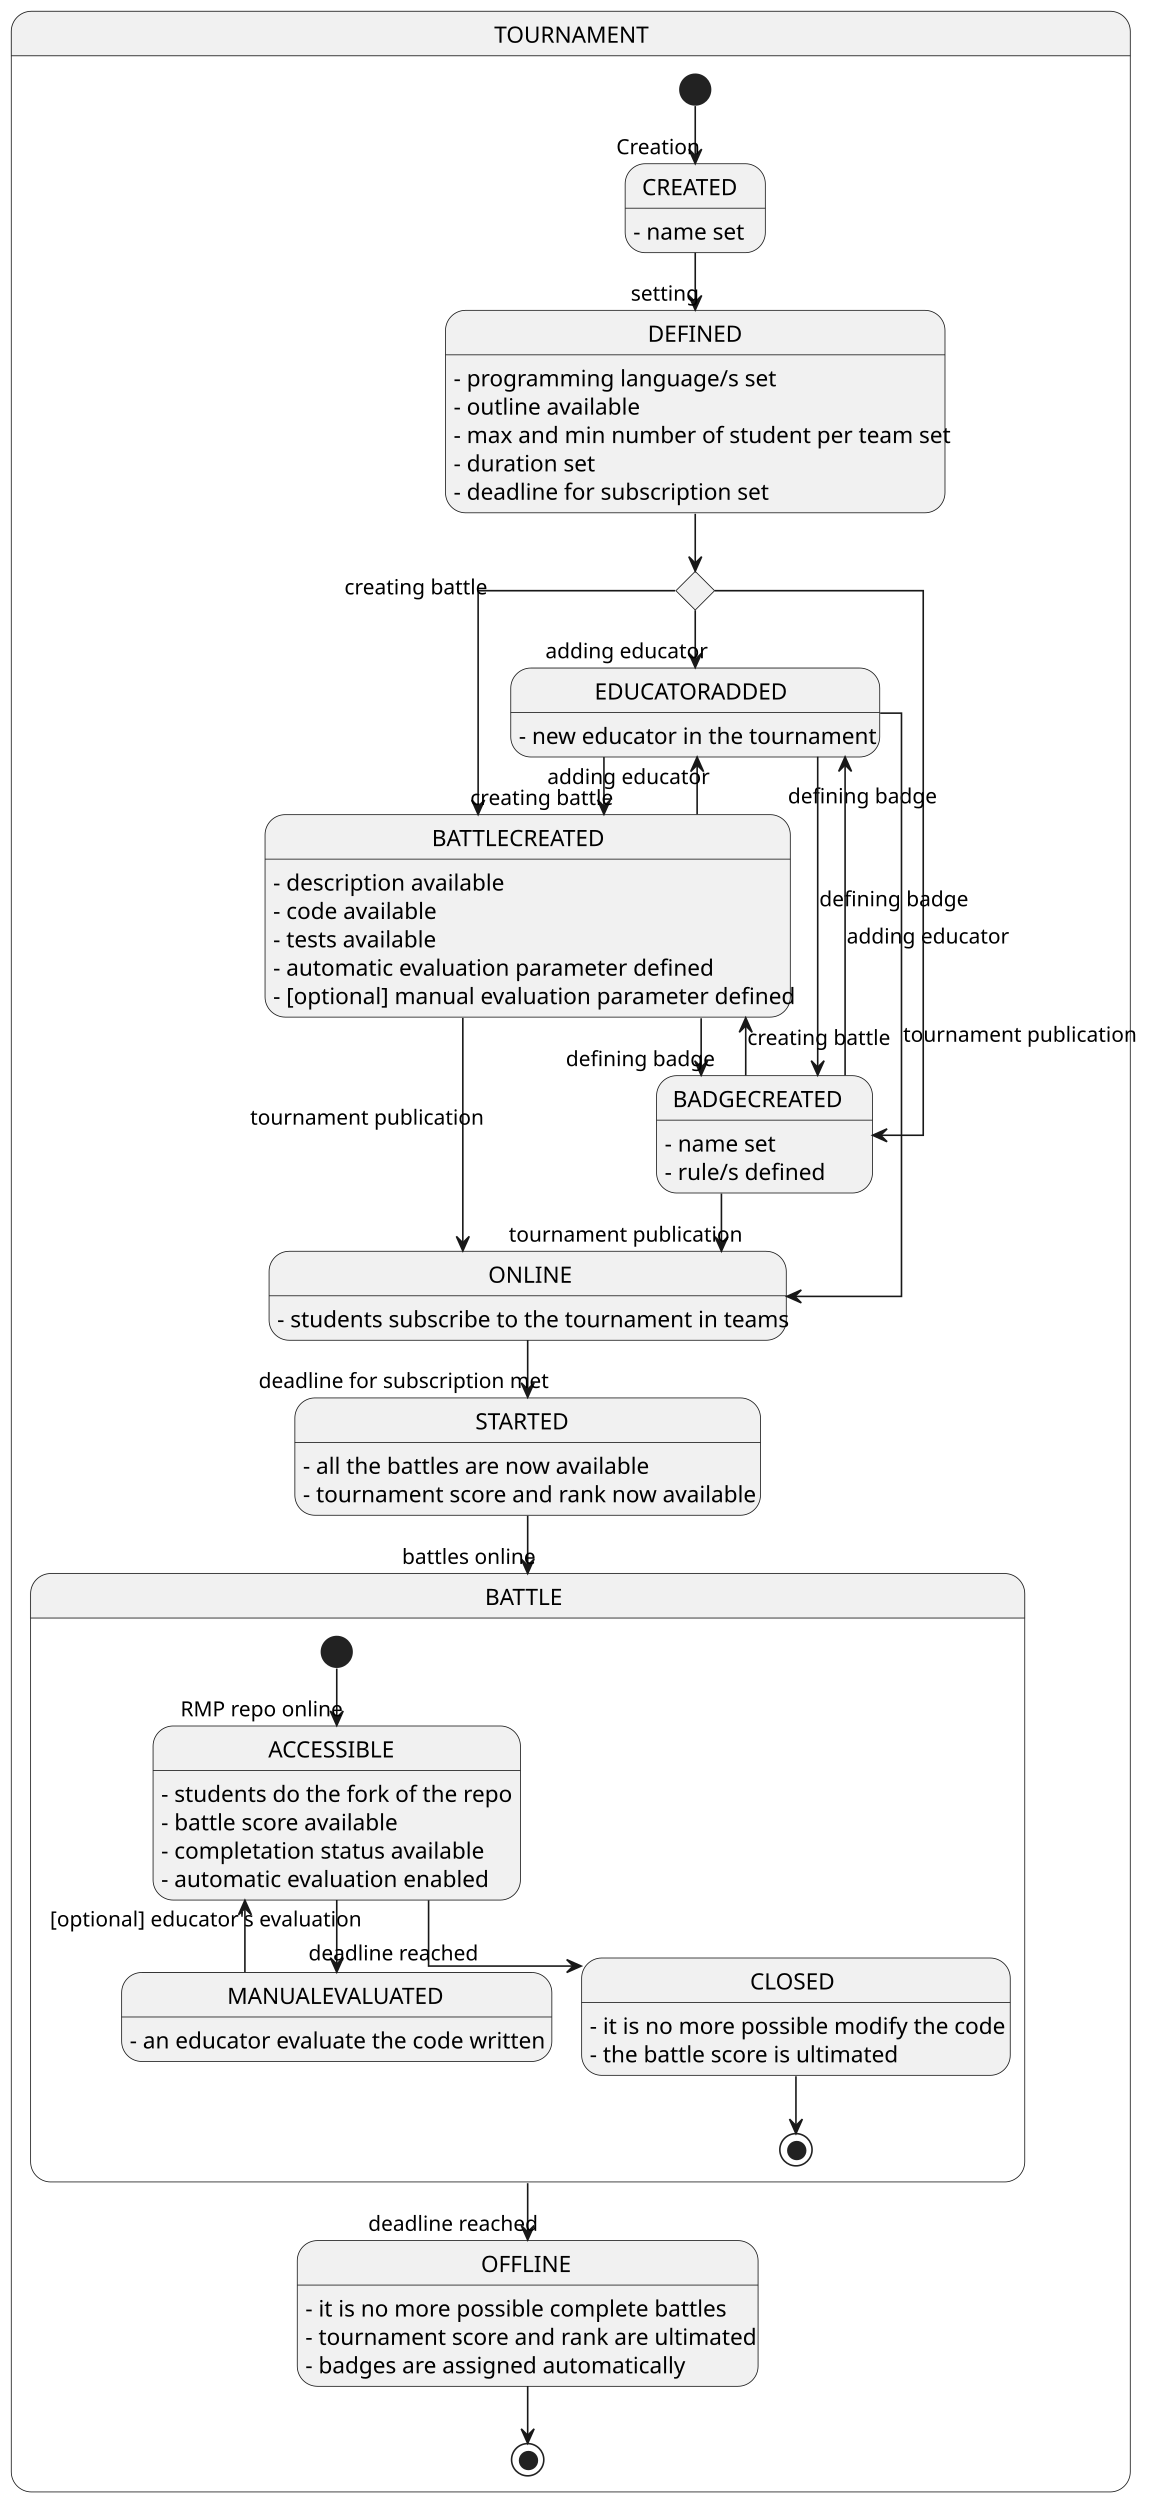
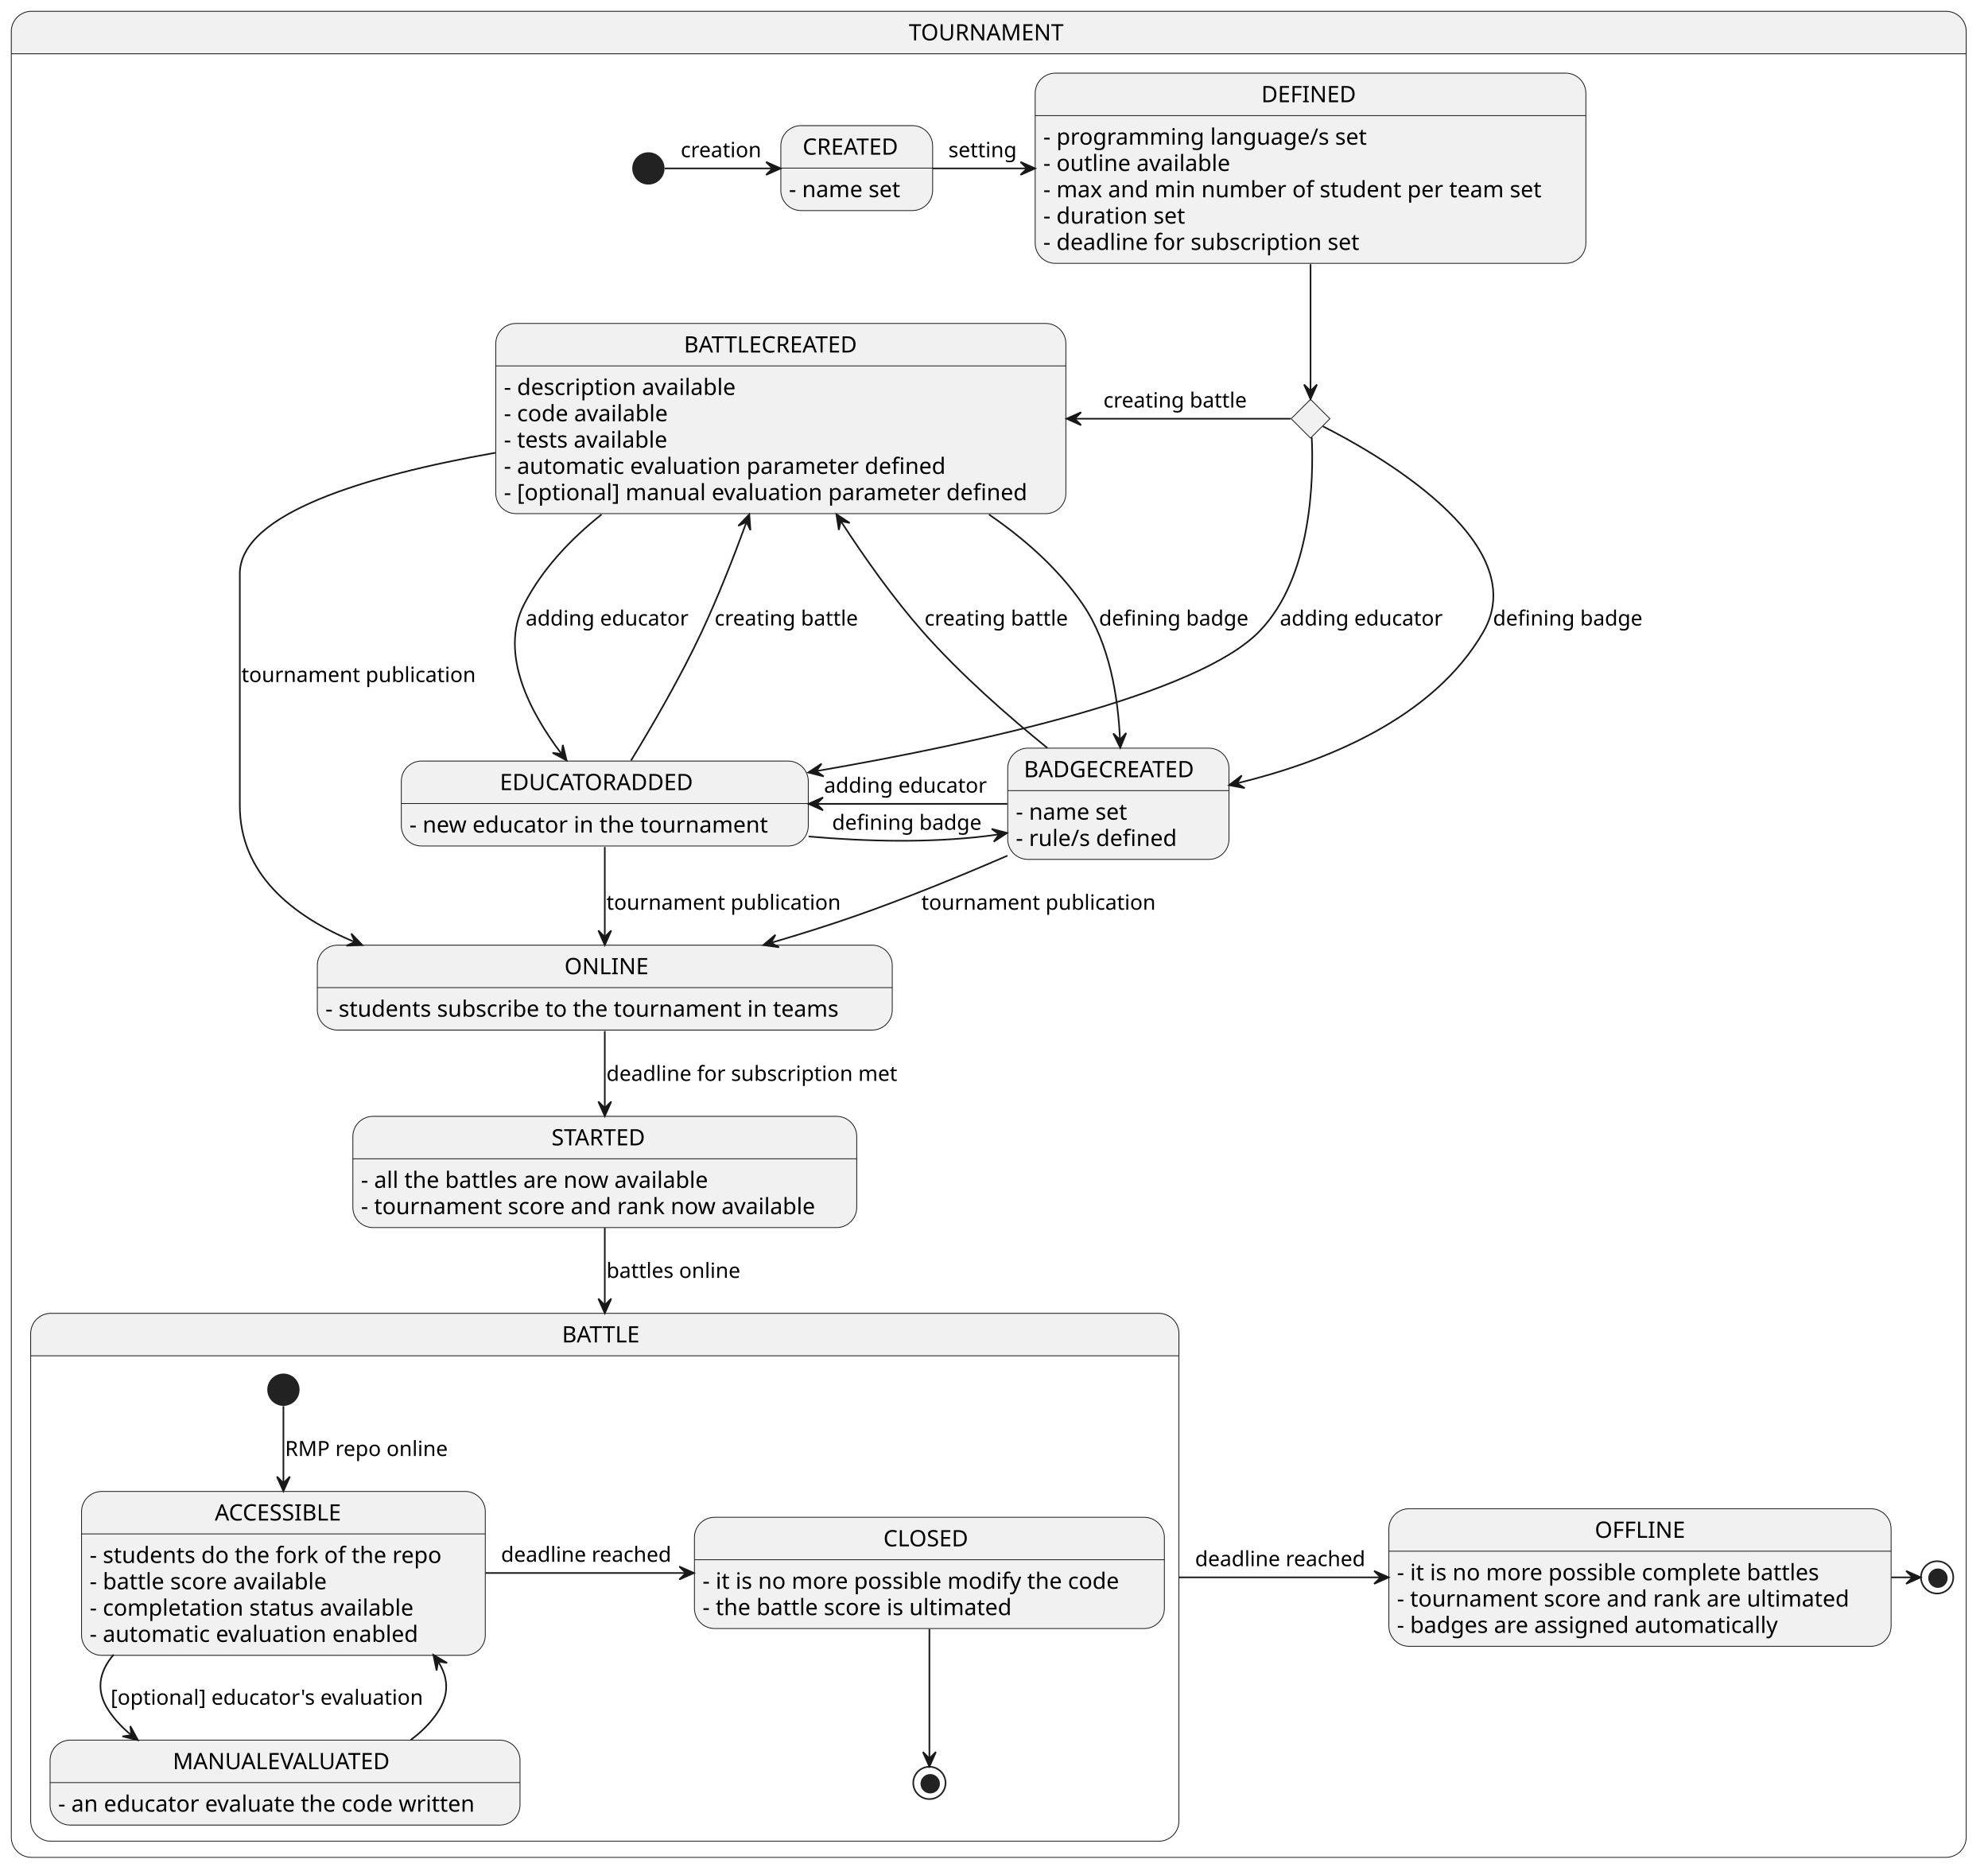
- <svg xmlns="http://www.w3.org/2000/svg" contentStyleType="text/css" height="768.193px" preserveAspectRatio="none" style="width:353px;height:768px;background:#FFFFFF;" version="1.1" viewBox="0 0 353 768" width="353.904px" zoomAndPan="magnify">
+ <svg xmlns="http://www.w3.org/2000/svg" contentStyleType="text/css" height="1156px" preserveAspectRatio="none" style="width:1231px;height:1156px;background:#FFFFFF;" version="1.1" viewBox="0 0 1231 1156" width="1231px" zoomAndPan="magnify">
  <defs />
  <g>
-     <path d="M9.652,3.465 L341.034,3.465 A6.187,6.187 0 0 1 347.221,9.652 L347.221,17.131 L3.465,17.131 L3.465,9.652 A6.187,6.187 0 0 1 9.652,3.465 " fill="#F1F1F1" style="stroke:#F1F1F1;stroke-width:0.495;" />
-     <rect fill="none" height="762.06" rx="6.187" ry="6.187" style="stroke:#181818;stroke-width:0.247;" width="343.757" x="3.465" y="3.465" />
-     <line style="stroke:#181818;stroke-width:0.247;" x1="3.465" x2="347.221" y1="17.131" y2="17.131" />
-     <text fill="#000000" font-family="sans-serif" font-size="6.93" lengthAdjust="spacing" textLength="47.022" x="151.832" y="13.133">TOURNAMENT</text>
-     <ellipse cx="213.579" cy="27.525" fill="#222222" rx="4.95" ry="4.95" style="stroke:none;stroke-width:0.495;" />
+     <path d="M19.5,7 L1205,7 A12.5,12.5 0 0 1 1217.5,19.5 L1217.5,33.297 L7,33.297 L7,19.5 A12.5,12.5 0 0 1 19.5,7 " fill="#F1F1F1" style="stroke:#F1F1F1;stroke-width:1.0;" />
+     <rect fill="none" height="1143.188" rx="12.5" ry="12.5" style="stroke:#181818;stroke-width:0.5;" width="1210.5" x="7" y="7" />
+     <line style="stroke:#181818;stroke-width:0.5;" x1="7" x2="1217.5" y1="33.297" y2="33.297" />
+     <text fill="#000000" font-family="sans-serif" font-size="14" lengthAdjust="spacing" textLength="99" x="562.75" y="24.995">TOURNAMENT</text>
+     <ellipse cx="401.5" cy="104.297" fill="#222222" rx="10" ry="10" style="stroke:none;stroke-width:1.0;" />
    <g id="TOURNAMENT.CREATED">
-       <rect fill="#F1F1F1" height="27.332" rx="6.187" ry="6.187" style="stroke:#181818;stroke-width:0.247;" width="43.062" x="192.048" y="50.294" />
-       <line style="stroke:#181818;stroke-width:0.247;" x1="192.048" x2="235.111" y1="63.959" y2="63.959" />
-       <text fill="#000000" font-family="sans-serif" font-size="6.93" lengthAdjust="spacing" textLength="32.668" x="197.245" y="59.962">CREATED</text>
-       <text fill="#000000" font-family="sans-serif" font-size="6.93" lengthAdjust="spacing" textLength="33.163" x="194.523" y="73.628">- name set</text>
+       <rect fill="#F1F1F1" height="52.594" rx="12.5" ry="12.5" style="stroke:#181818;stroke-width:0.5;" width="94" x="483.5" y="77.797" />
+       <line style="stroke:#181818;stroke-width:0.5;" x1="483.5" x2="577.5" y1="104.094" y2="104.094" />
+       <text fill="#000000" font-family="sans-serif" font-size="14" lengthAdjust="spacing" textLength="67" x="497" y="95.792">CREATED</text>
+       <text fill="#000000" font-family="sans-serif" font-size="14" lengthAdjust="spacing" textLength="74" x="488.5" y="122.089">- name set</text>
    </g>
    <g id="TOURNAMENT.DEFINED">
-       <rect fill="#F1F1F1" height="62.196" rx="6.187" ry="6.187" style="stroke:#181818;stroke-width:0.247;" width="153.441" x="136.859" y="95.336" />
-       <line style="stroke:#181818;stroke-width:0.247;" x1="136.859" x2="290.3" y1="109.002" y2="109.002" />
-       <text fill="#000000" font-family="sans-serif" font-size="6.93" lengthAdjust="spacing" textLength="29.203" x="198.978" y="105.004">DEFINED</text>
-       <text fill="#000000" font-family="sans-serif" font-size="6.93" lengthAdjust="spacing" textLength="93.549" x="139.334" y="118.67">- programming language/s set</text>
-       <text fill="#000000" font-family="sans-serif" font-size="6.93" lengthAdjust="spacing" textLength="54.942" x="139.334" y="127.386">- outline available</text>
-       <text fill="#000000" font-family="sans-serif" font-size="6.93" lengthAdjust="spacing" textLength="143.541" x="139.334" y="136.102">- max and min number of student per team set</text>
-       <text fill="#000000" font-family="sans-serif" font-size="6.93" lengthAdjust="spacing" textLength="41.578" x="139.334" y="144.818">- duration set</text>
-       <text fill="#000000" font-family="sans-serif" font-size="6.93" lengthAdjust="spacing" textLength="92.559" x="139.334" y="153.535">- deadline for subscription set</text>
+       <rect fill="#F1F1F1" height="117.781" rx="12.5" ry="12.5" style="stroke:#181818;stroke-width:0.5;" width="341" x="641" y="45.297" />
+       <line style="stroke:#181818;stroke-width:0.5;" x1="641" x2="982" y1="71.594" y2="71.594" />
+       <text fill="#000000" font-family="sans-serif" font-size="14" lengthAdjust="spacing" textLength="61" x="781" y="63.292">DEFINED</text>
+       <text fill="#000000" font-family="sans-serif" font-size="14" lengthAdjust="spacing" textLength="208" x="646" y="89.589">- programming language/s set</text>
+       <text fill="#000000" font-family="sans-serif" font-size="14" lengthAdjust="spacing" textLength="118" x="646" y="105.886">- outline available</text>
+       <text fill="#000000" font-family="sans-serif" font-size="14" lengthAdjust="spacing" textLength="321" x="646" y="122.183">- max and min number of student per team set</text>
+       <text fill="#000000" font-family="sans-serif" font-size="14" lengthAdjust="spacing" textLength="92" x="646" y="138.48">- duration set</text>
+       <text fill="#000000" font-family="sans-serif" font-size="14" lengthAdjust="spacing" textLength="205" x="646" y="154.776">- deadline for subscription set</text>
    </g>
    <g id="elem_c">
-       <polygon fill="#F1F1F1" points="213.579,175.521,219.519,181.461,213.579,187.4,207.64,181.461,213.579,175.521" style="stroke:#181818;stroke-width:0.247;" />
+       <polygon fill="#F1F1F1" points="811.5,247.297,823.5,259.297,811.5,271.297,799.5,259.297,811.5,247.297" style="stroke:#181818;stroke-width:0.5;" />
    </g>
    <g id="TOURNAMENT.EDUCATORADDED">
-       <rect fill="#F1F1F1" height="27.332" rx="6.187" ry="6.187" style="stroke:#181818;stroke-width:0.247;" width="113.348" x="156.905" y="205.219" />
-       <line style="stroke:#181818;stroke-width:0.247;" x1="156.905" x2="270.254" y1="218.885" y2="218.885" />
-       <text fill="#000000" font-family="sans-serif" font-size="6.93" lengthAdjust="spacing" textLength="61.871" x="182.644" y="214.887">EDUCATORADDED</text>
-       <text fill="#000000" font-family="sans-serif" font-size="6.93" lengthAdjust="spacing" textLength="103.449" x="159.38" y="228.553">- new educator in the tournament</text>
+       <rect fill="#F1F1F1" height="52.594" rx="12.5" ry="12.5" style="stroke:#181818;stroke-width:0.5;" width="252" x="248.5" y="471.297" />
+       <line style="stroke:#181818;stroke-width:0.5;" x1="248.5" x2="500.5" y1="497.594" y2="497.594" />
+       <text fill="#000000" font-family="sans-serif" font-size="14" lengthAdjust="spacing" textLength="130" x="309.5" y="489.292">EDUCATORADDED</text>
+       <text fill="#000000" font-family="sans-serif" font-size="14" lengthAdjust="spacing" textLength="232" x="253.5" y="515.589">- new educator in the tournament</text>
    </g>
    <g id="TOURNAMENT.BATTLECREATED">
-       <rect fill="#F1F1F1" height="62.196" rx="6.187" ry="6.187" style="stroke:#181818;stroke-width:0.247;" width="161.36" x="81.423" y="250.261" />
-       <line style="stroke:#181818;stroke-width:0.247;" x1="81.423" x2="242.783" y1="263.927" y2="263.927" />
-       <text fill="#000000" font-family="sans-serif" font-size="6.93" lengthAdjust="spacing" textLength="58.901" x="132.652" y="259.93">BATTLECREATED</text>
-       <text fill="#000000" font-family="sans-serif" font-size="6.93" lengthAdjust="spacing" textLength="68.306" x="83.897" y="273.596">- description available</text>
-       <text fill="#000000" font-family="sans-serif" font-size="6.93" lengthAdjust="spacing" textLength="49.497" x="83.897" y="282.312">- code available</text>
-       <text fill="#000000" font-family="sans-serif" font-size="6.93" lengthAdjust="spacing" textLength="49.002" x="83.897" y="291.028">- tests available</text>
-       <text fill="#000000" font-family="sans-serif" font-size="6.93" lengthAdjust="spacing" textLength="128.197" x="83.897" y="299.744">- automatic evaluation parameter defined</text>
-       <text fill="#000000" font-family="sans-serif" font-size="6.93" lengthAdjust="spacing" textLength="151.461" x="83.897" y="308.46">- [optional] manual evaluation parameter defined</text>
+       <rect fill="#F1F1F1" height="117.781" rx="12.5" ry="12.5" style="stroke:#181818;stroke-width:0.5;" width="353" x="307" y="200.297" />
+       <line style="stroke:#181818;stroke-width:0.5;" x1="307" x2="660" y1="226.594" y2="226.594" />
+       <text fill="#000000" font-family="sans-serif" font-size="14" lengthAdjust="spacing" textLength="120" x="423.5" y="218.292">BATTLECREATED</text>
+       <text fill="#000000" font-family="sans-serif" font-size="14" lengthAdjust="spacing" textLength="148" x="312" y="244.589">- description available</text>
+       <text fill="#000000" font-family="sans-serif" font-size="14" lengthAdjust="spacing" textLength="106" x="312" y="260.886">- code available</text>
+       <text fill="#000000" font-family="sans-serif" font-size="14" lengthAdjust="spacing" textLength="106" x="312" y="277.183">- tests available</text>
+       <text fill="#000000" font-family="sans-serif" font-size="14" lengthAdjust="spacing" textLength="282" x="312" y="293.479">- automatic evaluation parameter defined</text>
+       <text fill="#000000" font-family="sans-serif" font-size="14" lengthAdjust="spacing" textLength="333" x="312" y="309.776">- [optional] manual evaluation parameter defined</text>
    </g>
    <g id="TOURNAMENT.BADGECREATED">
-       <rect fill="#F1F1F1" height="36.048" rx="6.187" ry="6.187" style="stroke:#181818;stroke-width:0.247;" width="66.326" x="201.7" y="330.447" />
-       <line style="stroke:#181818;stroke-width:0.247;" x1="201.7" x2="268.026" y1="344.112" y2="344.112" />
-       <text fill="#000000" font-family="sans-serif" font-size="6.93" lengthAdjust="spacing" textLength="56.427" x="206.65" y="340.115">BADGECREATED</text>
-       <text fill="#000000" font-family="sans-serif" font-size="6.93" lengthAdjust="spacing" textLength="33.163" x="204.175" y="353.781">- name set</text>
-       <text fill="#000000" font-family="sans-serif" font-size="6.93" lengthAdjust="spacing" textLength="47.022" x="204.175" y="362.497">- rule/s defined</text>
+       <rect fill="#F1F1F1" height="68.891" rx="12.5" ry="12.5" style="stroke:#181818;stroke-width:0.5;" width="137" x="624" y="463.297" />
+       <line style="stroke:#181818;stroke-width:0.5;" x1="624" x2="761" y1="489.594" y2="489.594" />
+       <text fill="#000000" font-family="sans-serif" font-size="14" lengthAdjust="spacing" textLength="117" x="634" y="481.292">BADGECREATED</text>
+       <text fill="#000000" font-family="sans-serif" font-size="14" lengthAdjust="spacing" textLength="74" x="629" y="507.589">- name set</text>
+       <text fill="#000000" font-family="sans-serif" font-size="14" lengthAdjust="spacing" textLength="104" x="629" y="523.886">- rule/s defined</text>
    </g>
    <g id="TOURNAMENT.ONLINE">
-       <rect fill="#F1F1F1" height="27.332" rx="6.187" ry="6.187" style="stroke:#181818;stroke-width:0.247;" width="158.885" x="82.66" y="384.398" />
-       <line style="stroke:#181818;stroke-width:0.247;" x1="82.66" x2="241.545" y1="398.064" y2="398.064" />
-       <text fill="#000000" font-family="sans-serif" font-size="6.93" lengthAdjust="spacing" textLength="24.253" x="149.976" y="394.067">ONLINE</text>
-       <text fill="#000000" font-family="sans-serif" font-size="6.93" lengthAdjust="spacing" textLength="148.986" x="85.135" y="407.733">- students subscribe to the tournament in teams</text>
+       <rect fill="#F1F1F1" height="52.594" rx="12.5" ry="12.5" style="stroke:#181818;stroke-width:0.5;" width="356" x="196.5" y="585.297" />
+       <line style="stroke:#181818;stroke-width:0.5;" x1="196.5" x2="552.5" y1="611.594" y2="611.594" />
+       <text fill="#000000" font-family="sans-serif" font-size="14" lengthAdjust="spacing" textLength="50" x="349.5" y="603.292">ONLINE</text>
+       <text fill="#000000" font-family="sans-serif" font-size="14" lengthAdjust="spacing" textLength="336" x="201.5" y="629.589">- students subscribe to the tournament in teams</text>
    </g>
    <g id="TOURNAMENT.STARTED">
-       <rect fill="#F1F1F1" height="36.048" rx="6.187" ry="6.187" style="stroke:#181818;stroke-width:0.247;" width="143.046" x="90.579" y="429.441" />
-       <line style="stroke:#181818;stroke-width:0.247;" x1="90.579" x2="233.626" y1="443.106" y2="443.106" />
-       <text fill="#000000" font-family="sans-serif" font-size="6.93" lengthAdjust="spacing" textLength="32.173" x="146.016" y="439.109">STARTED</text>
-       <text fill="#000000" font-family="sans-serif" font-size="6.93" lengthAdjust="spacing" textLength="102.459" x="93.054" y="452.775">- all the battles are now available</text>
-       <text fill="#000000" font-family="sans-serif" font-size="6.93" lengthAdjust="spacing" textLength="133.147" x="93.054" y="461.491">- tournament score and rank now available</text>
+       <rect fill="#F1F1F1" height="68.891" rx="12.5" ry="12.5" style="stroke:#181818;stroke-width:0.5;" width="312" x="218.5" y="691.297" />
+       <line style="stroke:#181818;stroke-width:0.5;" x1="218.5" x2="530.5" y1="717.594" y2="717.594" />
+       <text fill="#000000" font-family="sans-serif" font-size="14" lengthAdjust="spacing" textLength="66" x="341.5" y="709.292">STARTED</text>
+       <text fill="#000000" font-family="sans-serif" font-size="14" lengthAdjust="spacing" textLength="222" x="223.5" y="735.589">- all the battles are now available</text>
+       <text fill="#000000" font-family="sans-serif" font-size="14" lengthAdjust="spacing" textLength="292" x="223.5" y="751.886">- tournament score and rank now available</text>
    </g>
    <g id="TOURNAMENT.OFFLINE">
-       <rect fill="#F1F1F1" height="44.764" rx="6.187" ry="6.187" style="stroke:#181818;stroke-width:0.247;" width="141.561" x="91.322" y="688.31" />
-       <line style="stroke:#181818;stroke-width:0.247;" x1="91.322" x2="232.883" y1="701.976" y2="701.976" />
-       <text fill="#000000" font-family="sans-serif" font-size="6.93" lengthAdjust="spacing" textLength="28.708" x="147.749" y="697.978">OFFLINE</text>
-       <text fill="#000000" font-family="sans-serif" font-size="6.93" lengthAdjust="spacing" textLength="123.248" x="93.797" y="711.644">- it is no more possible complete battles</text>
-       <text fill="#000000" font-family="sans-serif" font-size="6.93" lengthAdjust="spacing" textLength="131.662" x="93.797" y="720.36">- tournament score and rank are ultimated</text>
-       <text fill="#000000" font-family="sans-serif" font-size="6.93" lengthAdjust="spacing" textLength="112.853" x="93.797" y="729.076">- badges are assigned automatically</text>
-     </g>
-     <ellipse cx="162.103" cy="755.626" fill="none" rx="4.95" ry="4.95" style="stroke:#222222;stroke-width:0.495;" />
-     <ellipse cx="162.35" cy="755.873" fill="#222222" rx="2.97" ry="2.97" style="stroke:none;stroke-width:0.495;" />
-     <path d="M15.592,483.392 L308.614,483.392 A6.187,6.187 0 0 1 314.801,489.579 L314.801,497.058 L9.404,497.058 L9.404,489.579 A6.187,6.187 0 0 1 15.592,483.392 " fill="#F1F1F1" style="stroke:#F1F1F1;stroke-width:0.495;" />
-     <rect fill="none" height="186.905" rx="6.187" ry="6.187" style="stroke:#181818;stroke-width:0.247;" width="305.397" x="9.404" y="483.392" />
-     <line style="stroke:#181818;stroke-width:0.247;" x1="9.404" x2="314.801" y1="497.058" y2="497.058" />
-     <text fill="#000000" font-family="sans-serif" font-size="6.93" lengthAdjust="spacing" textLength="26.233" x="148.986" y="493.061">BATTLE</text>
-     <ellipse cx="103.449" cy="507.452" fill="#222222" rx="4.95" ry="4.95" style="stroke:none;stroke-width:0.495;" />
+       <rect fill="#F1F1F1" height="85.188" rx="12.5" ry="12.5" style="stroke:#181818;stroke-width:0.5;" width="311" x="860" y="934.297" />
+       <line style="stroke:#181818;stroke-width:0.5;" x1="860" x2="1171" y1="960.594" y2="960.594" />
+       <text fill="#000000" font-family="sans-serif" font-size="14" lengthAdjust="spacing" textLength="56" x="987.5" y="952.292">OFFLINE</text>
+       <text fill="#000000" font-family="sans-serif" font-size="14" lengthAdjust="spacing" textLength="276" x="865" y="978.589">- it is no more possible complete battles</text>
+       <text fill="#000000" font-family="sans-serif" font-size="14" lengthAdjust="spacing" textLength="291" x="865" y="994.886">- tournament score and rank are ultimated</text>
+       <text fill="#000000" font-family="sans-serif" font-size="14" lengthAdjust="spacing" textLength="247" x="865" y="1011.183">- badges are assigned automatically</text>
+     </g>
+     <ellipse cx="1199.5" cy="976.797" fill="none" rx="10" ry="10" style="stroke:#222222;stroke-width:1.0;" />
+     <ellipse cx="1200" cy="977.297" fill="#222222" rx="6" ry="6" style="stroke:none;stroke-width:1.0;" />
+     <path d="M31.5,813.297 L717.5,813.297 A12.5,12.5 0 0 1 730,825.797 L730,839.594 L19,839.594 L19,825.797 A12.5,12.5 0 0 1 31.5,813.297 " fill="#F1F1F1" style="stroke:#F1F1F1;stroke-width:1.0;" />
+     <rect fill="none" height="326.891" rx="12.5" ry="12.5" style="stroke:#181818;stroke-width:0.5;" width="711" x="19" y="813.297" />
+     <line style="stroke:#181818;stroke-width:0.5;" x1="19" x2="730" y1="839.594" y2="839.594" />
+     <text fill="#000000" font-family="sans-serif" font-size="14" lengthAdjust="spacing" textLength="53" x="348" y="831.292">BATTLE</text>
+     <ellipse cx="175.5" cy="860.594" fill="#222222" rx="10" ry="10" style="stroke:none;stroke-width:1.0;" />
    <g id="TOURNAMENT.BATTLE.ACCESSIBLE">
-       <rect fill="#F1F1F1" height="53.48" rx="6.187" ry="6.187" style="stroke:#181818;stroke-width:0.247;" width="112.853" x="47.022" y="530.221" />
-       <line style="stroke:#181818;stroke-width:0.247;" x1="47.022" x2="159.875" y1="543.887" y2="543.887" />
-       <text fill="#000000" font-family="sans-serif" font-size="6.93" lengthAdjust="spacing" textLength="42.072" x="82.412" y="539.889">ACCESSIBLE</text>
-       <text fill="#000000" font-family="sans-serif" font-size="6.93" lengthAdjust="spacing" textLength="102.954" x="49.497" y="553.555">- students do the fork of the repo</text>
-       <text fill="#000000" font-family="sans-serif" font-size="6.93" lengthAdjust="spacing" textLength="70.781" x="49.497" y="562.271">- battle score available</text>
-       <text fill="#000000" font-family="sans-serif" font-size="6.93" lengthAdjust="spacing" textLength="94.539" x="49.497" y="570.987">- completation status available</text>
-       <text fill="#000000" font-family="sans-serif" font-size="6.93" lengthAdjust="spacing" textLength="96.024" x="49.497" y="579.704">- automatic evaluation enabled</text>
+       <rect fill="#F1F1F1" height="101.484" rx="12.5" ry="12.5" style="stroke:#181818;stroke-width:0.5;" width="250" x="50.5" y="923.594" />
+       <line style="stroke:#181818;stroke-width:0.5;" x1="50.5" x2="300.5" y1="949.891" y2="949.891" />
+       <text fill="#000000" font-family="sans-serif" font-size="14" lengthAdjust="spacing" textLength="85" x="133" y="941.589">ACCESSIBLE</text>
+       <text fill="#000000" font-family="sans-serif" font-size="14" lengthAdjust="spacing" textLength="230" x="55.5" y="967.886">- students do the fork of the repo</text>
+       <text fill="#000000" font-family="sans-serif" font-size="14" lengthAdjust="spacing" textLength="153" x="55.5" y="984.183">- battle score available</text>
+       <text fill="#000000" font-family="sans-serif" font-size="14" lengthAdjust="spacing" textLength="208" x="55.5" y="1000.48">- completation status available</text>
+       <text fill="#000000" font-family="sans-serif" font-size="14" lengthAdjust="spacing" textLength="211" x="55.5" y="1016.776">- automatic evaluation enabled</text>
    </g>
    <g id="TOURNAMENT.BATTLE.MANUALEVALUATED">
-       <rect fill="#F1F1F1" height="27.332" rx="6.187" ry="6.187" style="stroke:#181818;stroke-width:0.247;" width="132.157" x="37.37" y="605.952" />
-       <line style="stroke:#181818;stroke-width:0.247;" x1="37.37" x2="169.527" y1="619.617" y2="619.617" />
-       <text fill="#000000" font-family="sans-serif" font-size="6.93" lengthAdjust="spacing" textLength="67.316" x="69.791" y="615.62">MANUALEVALUATED</text>
-       <text fill="#000000" font-family="sans-serif" font-size="6.93" lengthAdjust="spacing" textLength="122.258" x="39.845" y="629.286">- an educator evaluate the code written</text>
+       <rect fill="#F1F1F1" height="52.594" rx="12.5" ry="12.5" style="stroke:#181818;stroke-width:0.5;" width="291" x="31" y="1077.594" />
+       <line style="stroke:#181818;stroke-width:0.5;" x1="31" x2="322" y1="1103.891" y2="1103.891" />
+       <text fill="#000000" font-family="sans-serif" font-size="14" lengthAdjust="spacing" textLength="139" x="107" y="1095.589">MANUALEVALUATED</text>
+       <text fill="#000000" font-family="sans-serif" font-size="14" lengthAdjust="spacing" textLength="271" x="36" y="1121.886">- an educator evaluate the code written</text>
    </g>
    <g id="TOURNAMENT.BATTLE.CLOSED">
-       <rect fill="#F1F1F1" height="36.048" rx="6.187" ry="6.187" style="stroke:#181818;stroke-width:0.247;" width="131.662" x="178.684" y="601.497" />
-       <line style="stroke:#181818;stroke-width:0.247;" x1="178.684" x2="310.346" y1="615.163" y2="615.163" />
-       <text fill="#000000" font-family="sans-serif" font-size="6.93" lengthAdjust="spacing" textLength="28.213" x="230.409" y="611.165">CLOSED</text>
-       <text fill="#000000" font-family="sans-serif" font-size="6.93" lengthAdjust="spacing" textLength="121.763" x="181.159" y="624.831">- it is no more possible modify the code</text>
-       <text fill="#000000" font-family="sans-serif" font-size="6.93" lengthAdjust="spacing" textLength="90.085" x="181.159" y="633.547">- the battle score is ultimated</text>
-     </g>
-     <ellipse cx="244.515" cy="660.398" fill="none" rx="4.95" ry="4.95" style="stroke:#222222;stroke-width:0.495;" />
-     <ellipse cx="244.763" cy="660.646" fill="#222222" rx="2.97" ry="2.97" style="stroke:none;stroke-width:0.495;" />
+       <rect fill="#F1F1F1" height="68.891" rx="12.5" ry="12.5" style="stroke:#181818;stroke-width:0.5;" width="291" x="430" y="939.594" />
+       <line style="stroke:#181818;stroke-width:0.5;" x1="430" x2="721" y1="965.891" y2="965.891" />
+       <text fill="#000000" font-family="sans-serif" font-size="14" lengthAdjust="spacing" textLength="57" x="547" y="957.589">CLOSED</text>
+       <text fill="#000000" font-family="sans-serif" font-size="14" lengthAdjust="spacing" textLength="271" x="435" y="983.886">- it is no more possible modify the code</text>
+       <text fill="#000000" font-family="sans-serif" font-size="14" lengthAdjust="spacing" textLength="201" x="435" y="1000.183">- the battle score is ultimated</text>
+     </g>
+     <ellipse cx="575.5" cy="1104.094" fill="none" rx="10" ry="10" style="stroke:#222222;stroke-width:1.0;" />
+     <ellipse cx="576" cy="1104.594" fill="#222222" rx="6" ry="6" style="stroke:none;stroke-width:1.0;" />
    <g id="link_*start*BATTLE_ACCESSIBLE">
-       <path d="M103.449,512.566 C103.449,512.566 103.449,527.603 103.449,527.603 " fill="none" id="*start*BATTLE-to-ACCESSIBLE" style="stroke:#181818;stroke-width:0.495;" />
-       <polygon fill="#181818" points="103.449,530.077,105.429,525.623,103.449,527.603,101.469,525.623,103.449,530.077" style="stroke:#181818;stroke-width:0.495;" />
-       <text fill="#000000" font-family="sans-serif" font-size="6.435" lengthAdjust="spacing" textLength="47.517" x="55.437" y="527.259">RMP repo online</text>
+       <path d="M175.5,870.714 C175.5,881.364 175.5,899.874 175.5,918.244 " fill="none" id="*start*BATTLE-to-ACCESSIBLE" style="stroke:#181818;stroke-width:1.0;" />
+       <polygon fill="#181818" points="175.5,923.414,179.5,914.414,175.5,918.414,171.5,914.414,175.5,923.414" style="stroke:#181818;stroke-width:1.0;" />
+       <text fill="#000000" font-family="sans-serif" font-size="13" lengthAdjust="spacing" textLength="102" x="176.5" y="901.661">RMP repo online</text>
    </g>
    <g id="link_ACCESSIBLE_MANUALEVALUATED">
-       <path d="M103.449,583.683 C103.449,583.683 103.449,603.383 103.449,603.383 " fill="none" id="ACCESSIBLE-to-MANUALEVALUATED" style="stroke:#181818;stroke-width:0.495;" />
-       <polygon fill="#181818" points="103.449,605.857,105.429,601.403,103.449,603.383,101.469,601.403,103.449,605.857" style="stroke:#181818;stroke-width:0.495;" />
-       <text fill="#000000" font-family="sans-serif" font-size="6.435" lengthAdjust="spacing" textLength="87.61" x="15.344" y="591.798">[optional] educator's evaluation</text>
+       <path d="M70.36,1024.624 C61.51,1035.034 58.82,1046.784 67.5,1059.594 C71.33,1065.244 76.01,1070.154 81.27,1074.424 " fill="none" id="ACCESSIBLE-to-MANUALEVALUATED" style="stroke:#181818;stroke-width:1.0;" />
+       <polygon fill="#181818" points="85.4,1077.574,80.689,1068.925,81.431,1074.533,75.823,1075.275,85.4,1077.574" style="stroke:#181818;stroke-width:1.0;" />
+       <text fill="#000000" font-family="sans-serif" font-size="13" lengthAdjust="spacing" textLength="202" x="68.5" y="1055.661">[optional] educator's evaluation</text>
    </g>
    <g id="link_MANUALEVALUATED_ACCESSIBLE">
-       <path d="M75.235,605.823 C75.235,605.823 75.235,586.252 75.235,586.252 " fill="none" id="MANUALEVALUATED-to-ACCESSIBLE" style="stroke:#181818;stroke-width:0.495;" />
-       <polygon fill="#181818" points="75.235,583.777,73.268,588.237,75.243,586.252,77.228,588.226,75.235,583.777" style="stroke:#181818;stroke-width:0.495;" />
+       <path d="M254.3,1077.474 C261.04,1072.514 266.99,1066.614 271.5,1059.594 C278.47,1048.734 277.33,1038.454 271.4,1029.054 " fill="none" id="MANUALEVALUATED-to-ACCESSIBLE" style="stroke:#181818;stroke-width:1.0;" />
+       <polygon fill="#181818" points="268.36,1024.794,270.346,1034.44,271.27,1028.86,276.851,1029.784,268.36,1024.794" style="stroke:#181818;stroke-width:1.0;" />
    </g>
    <g id="link_ACCESSIBLE_CLOSED">
-       <path d="M131.662,583.757 C131.662,594.315 131.662,603.972 131.662,603.972 C131.662,603.972 176.066,603.972 176.066,603.972 " fill="none" id="ACCESSIBLE-to-CLOSED" style="stroke:#181818;stroke-width:0.495;" />
-       <polygon fill="#181818" points="178.541,603.972,174.086,601.992,176.066,603.972,174.086,605.952,178.541,603.972" style="stroke:#181818;stroke-width:0.495;" />
-       <text fill="#000000" font-family="sans-serif" font-size="6.435" lengthAdjust="spacing" textLength="48.507" x="94.757" y="602.237">deadline reached</text>
+       <path d="M300.69,974.094 C339.84,974.094 383.46,974.094 424.2,974.094 " fill="none" id="ACCESSIBLE-to-CLOSED" style="stroke:#181818;stroke-width:1.0;" />
+       <polygon fill="#181818" points="429.67,974.094,420.67,970.094,424.67,974.094,420.67,978.094,429.67,974.094" style="stroke:#181818;stroke-width:1.0;" />
+       <text fill="#000000" font-family="sans-serif" font-size="13" lengthAdjust="spacing" textLength="110" x="310.25" y="967.161">deadline reached</text>
    </g>
    <g id="link_CLOSED_*end*BATTLE">
-       <path d="M244.515,637.832 C244.515,637.832 244.515,652.974 244.515,652.974 " fill="none" id="CLOSED-to-*end*BATTLE" style="stroke:#181818;stroke-width:0.495;" />
-       <polygon fill="#181818" points="244.515,655.448,246.495,650.994,244.515,652.974,242.535,650.994,244.515,655.448" style="stroke:#181818;stroke-width:0.495;" />
+       <path d="M575.5,1008.724 C575.5,1034.634 575.5,1069.194 575.5,1088.484 " fill="none" id="CLOSED-to-*end*BATTLE" style="stroke:#181818;stroke-width:1.0;" />
+       <polygon fill="#181818" points="575.5,1093.954,579.5,1084.954,575.5,1088.954,571.5,1084.954,575.5,1093.954" style="stroke:#181818;stroke-width:1.0;" />
    </g>
    <g id="link_*start*TOURNAMENT_CREATED">
-       <path d="M213.579,32.584 C213.579,32.584 213.579,47.794 213.579,47.794 " fill="none" id="*start*TOURNAMENT-to-CREATED" style="stroke:#181818;stroke-width:0.495;" />
-       <polygon fill="#181818" points="213.579,50.269,215.559,45.814,213.579,47.794,211.6,45.814,213.579,50.269" style="stroke:#181818;stroke-width:0.495;" />
-       <text fill="#000000" font-family="sans-serif" font-size="6.435" lengthAdjust="spacing" textLength="23.759" x="189.326" y="47.366">Creation</text>
+       <path d="M411.62,104.297 C425.98,104.297 453.29,104.297 478.12,104.297 " fill="none" id="*start*TOURNAMENT-to-CREATED" style="stroke:#181818;stroke-width:1.0;" />
+       <polygon fill="#181818" points="483.37,104.297,474.37,100.297,478.37,104.297,474.37,108.297,483.37,104.297" style="stroke:#181818;stroke-width:1.0;" />
+       <text fill="#000000" font-family="sans-serif" font-size="13" lengthAdjust="spacing" textLength="52" x="421.5" y="97.364">creation</text>
    </g>
    <g id="link_CREATED_DEFINED">
-       <path d="M213.579,77.646 C213.579,77.646 213.579,92.757 213.579,92.757 " fill="none" id="CREATED-to-DEFINED" style="stroke:#181818;stroke-width:0.495;" />
-       <polygon fill="#181818" points="213.579,95.232,215.559,90.777,213.579,92.757,211.6,90.777,213.579,95.232" style="stroke:#181818;stroke-width:0.495;" />
-       <text fill="#000000" font-family="sans-serif" font-size="6.435" lengthAdjust="spacing" textLength="19.304" x="193.781" y="92.374">setting</text>
+       <path d="M577.53,104.297 C594.38,104.297 614.52,104.297 635.8,104.297 " fill="none" id="CREATED-to-DEFINED" style="stroke:#181818;stroke-width:1.0;" />
+       <polygon fill="#181818" points="640.94,104.297,631.94,100.297,635.94,104.297,631.94,108.297,640.94,104.297" style="stroke:#181818;stroke-width:1.0;" />
+       <text fill="#000000" font-family="sans-serif" font-size="13" lengthAdjust="spacing" textLength="44" x="587.25" y="97.364">setting</text>
    </g>
    <g id="link_DEFINED_c">
-       <path d="M213.579,157.841 C213.579,157.841 213.579,172.987 213.579,172.987 " fill="none" id="DEFINED-to-c" style="stroke:#181818;stroke-width:0.495;" />
-       <polygon fill="#181818" points="213.579,175.462,215.559,171.007,213.579,172.987,211.6,171.007,213.579,175.462" style="stroke:#181818;stroke-width:0.495;" />
+       <path d="M811.5,163.577 C811.5,191.587 811.5,223.057 811.5,241.747 " fill="none" id="DEFINED-to-c" style="stroke:#181818;stroke-width:1.0;" />
+       <polygon fill="#181818" points="811.5,247.127,815.5,238.127,811.5,242.127,807.5,238.127,811.5,247.127" style="stroke:#181818;stroke-width:1.0;" />
    </g>
    <g id="link_c_EDUCATORADDED">
-       <path d="M213.579,187.465 C213.579,187.465 213.579,202.611 213.579,202.611 " fill="none" id="c-to-EDUCATORADDED" style="stroke:#181818;stroke-width:0.495;" />
-       <polygon fill="#181818" points="213.579,205.085,215.559,200.631,213.579,202.611,211.6,200.631,213.579,205.085" style="stroke:#181818;stroke-width:0.495;" />
-       <text fill="#000000" font-family="sans-serif" font-size="6.435" lengthAdjust="spacing" textLength="45.537" x="167.547" y="202.212">adding educator</text>
-     </g>
-     <g id="link_c_BATTLECREATED">
-       <path d="M207.422,181.461 C190.915,181.461 146.882,181.461 146.882,181.461 C146.882,181.461 146.882,247.747 146.882,247.747 " fill="none" id="c-to-BATTLECREATED" style="stroke:#181818;stroke-width:0.495;" />
-       <polygon fill="#181818" points="146.882,250.222,148.862,245.767,146.882,247.747,144.903,245.767,146.882,250.222" style="stroke:#181818;stroke-width:0.495;" />
-       <text fill="#000000" font-family="sans-serif" font-size="6.435" lengthAdjust="spacing" textLength="40.587" x="105.8" y="182.597">creating battle</text>
+       <path d="M812.26,270.827 C813.42,295.517 812.68,357.607 779.5,391.297 C741.27,430.117 608.84,459.657 505.7,477.467 " fill="none" id="c-to-EDUCATORADDED" style="stroke:#181818;stroke-width:1.0;" />
+       <polygon fill="#181818" points="500.51,478.367,510.055,480.793,505.438,477.524,508.707,472.907,500.51,478.367" style="stroke:#181818;stroke-width:1.0;" />
+       <text fill="#000000" font-family="sans-serif" font-size="13" lengthAdjust="spacing" textLength="104" x="792.5" y="387.364">adding educator</text>
+     </g>
+     <g id="link_BATTLECREATED_c">
+       <path d="M665.59,259.297 C722.12,259.297 775.76,259.297 799.17,259.297 " fill="none" id="BATTLECREATED-backto-c" style="stroke:#181818;stroke-width:1.0;" />
+       <polygon fill="#181818" points="660.46,259.297,669.46,263.297,665.46,259.297,669.46,255.297,660.46,259.297" style="stroke:#181818;stroke-width:1.0;" />
+       <text fill="#000000" font-family="sans-serif" font-size="13" lengthAdjust="spacing" textLength="93" x="683.25" y="252.364">creating battle</text>
    </g>
    <g id="link_c_BADGECREATED">
-       <path d="M219.549,181.461 C236.487,181.461 283.618,181.461 283.618,181.461 C283.618,181.461 283.618,348.76 283.618,348.76 C283.618,348.76 270.531,348.76 270.531,348.76 " fill="none" id="c-to-BADGECREATED" style="stroke:#181818;stroke-width:0.495;" />
-       <polygon fill="#181818" points="268.056,348.76,272.511,350.74,270.531,348.76,272.511,346.781,268.056,348.76" style="stroke:#181818;stroke-width:0.495;" />
-       <text fill="#000000" font-family="sans-serif" font-size="6.435" lengthAdjust="spacing" textLength="41.083" x="242.04" y="246.794">defining badge</text>
-     </g>
-     <g id="link_EDUCATORADDED_BATTLECREATED">
-       <path d="M185.53,232.571 C185.53,232.571 185.53,247.683 185.53,247.683 " fill="none" id="EDUCATORADDED-to-BATTLECREATED" style="stroke:#181818;stroke-width:0.495;" />
-       <polygon fill="#181818" points="185.53,250.157,187.51,245.703,185.53,247.683,183.55,245.703,185.53,250.157" style="stroke:#181818;stroke-width:0.495;" />
-       <text fill="#000000" font-family="sans-serif" font-size="6.435" lengthAdjust="spacing" textLength="40.587" x="144.447" y="247.299">creating battle</text>
+       <path d="M819.17,264.017 C848.54,278.807 950.73,335.307 918.5,391.297 C887.32,445.467 819.45,472.087 766.18,485.007 " fill="none" id="c-to-BADGECREATED" style="stroke:#181818;stroke-width:1.0;" />
+       <polygon fill="#181818" points="761.07,486.217,770.752,488.022,765.934,485.058,768.898,480.24,761.07,486.217" style="stroke:#181818;stroke-width:1.0;" />
+       <text fill="#000000" font-family="sans-serif" font-size="13" lengthAdjust="spacing" textLength="94" x="924.5" y="387.364">defining badge</text>
    </g>
    <g id="link_BATTLECREATED_EDUCATORADDED">
-       <path d="M214.159,250.138 C214.159,250.138 214.159,235.046 214.159,235.046 " fill="none" id="BATTLECREATED-to-EDUCATORADDED" style="stroke:#181818;stroke-width:0.495;" />
-       <polygon fill="#181818" points="214.159,232.571,212.179,237.026,214.159,235.046,216.138,237.026,214.159,232.571" style="stroke:#181818;stroke-width:0.495;" />
-       <text fill="#000000" font-family="sans-serif" font-size="6.435" lengthAdjust="spacing" textLength="45.537" x="168.126" y="240.859">adding educator</text>
+       <path d="M462.2,323.407 C454.23,345.227 444.64,369.617 434.5,391.297 C421.38,419.357 403.54,449.977 390.73,470.967 " fill="none" id="BATTLECREATED-backto-EDUCATORADDED" style="stroke:#181818;stroke-width:1.0;" />
+       <polygon fill="#181818" points="463.98,318.507,457.157,325.61,462.279,323.209,464.68,328.331,463.98,318.507" style="stroke:#181818;stroke-width:1.0;" />
+       <text fill="#000000" font-family="sans-serif" font-size="13" lengthAdjust="spacing" textLength="93" x="442.5" y="387.364">creating battle</text>
+     </g>
+     <g id="link_BATTLECREATED_EDUCATORADDED">
+       <path d="M372.47,318.597 C353.14,334.007 335.67,352.537 324.5,374.297 C308.83,404.817 328.46,441.427 347.54,466.627 " fill="none" id="BATTLECREATED-to-EDUCATORADDED" style="stroke:#181818;stroke-width:1.0;" />
+       <polygon fill="#181818" points="350.84,470.877,348.503,461.309,347.783,466.92,342.172,466.2,350.84,470.877" style="stroke:#181818;stroke-width:1.0;" />
+       <text fill="#000000" font-family="sans-serif" font-size="13" lengthAdjust="spacing" textLength="104" x="325.5" y="387.364">adding educator</text>
    </g>
    <g id="link_EDUCATORADDED_BADGECREATED">
-       <path d="M251.197,232.462 C251.197,232.462 251.197,327.838 251.197,327.838 " fill="none" id="EDUCATORADDED-to-BADGECREATED" style="stroke:#181818;stroke-width:0.495;" />
-       <polygon fill="#181818" points="251.197,330.313,253.177,325.858,251.197,327.838,249.217,325.858,251.197,330.313" style="stroke:#181818;stroke-width:0.495;" />
-       <text fill="#000000" font-family="sans-serif" font-size="6.435" lengthAdjust="spacing" textLength="41.083" x="251.692" y="278.413">defining badge</text>
-     </g>
-     <g id="link_BADGECREATED_EDUCATORADDED">
-       <path d="M259.612,330.343 C259.612,330.343 259.612,234.997 259.612,234.997 " fill="none" id="BADGECREATED-to-EDUCATORADDED" style="stroke:#181818;stroke-width:0.495;" />
-       <polygon fill="#181818" points="259.612,232.522,257.632,236.976,259.612,234.997,261.592,236.976,259.612,232.522" style="stroke:#181818;stroke-width:0.495;" />
-       <text fill="#000000" font-family="sans-serif" font-size="6.435" lengthAdjust="spacing" textLength="45.537" x="260.107" y="289.842">adding educator</text>
+       <path d="M500.68,517.997 C536.17,521.097 574.77,522.047 610.25,517.797 C612.99,517.467 615.76,517.087 618.56,516.647 " fill="none" id="EDUCATORADDED-to-BADGECREATED" style="stroke:#181818;stroke-width:1.0;" />
+       <polygon fill="#181818" points="623.61,515.807,614.08,513.323,618.677,516.62,615.38,521.217,623.61,515.807" style="stroke:#181818;stroke-width:1.0;" />
+       <text fill="#000000" font-family="sans-serif" font-size="13" lengthAdjust="spacing" textLength="94" x="515.25" y="513.864">defining badge</text>
+     </g>
+     <g id="link_EDUCATORADDED_BADGECREATED">
+       <path d="M506.06,497.797 C546.47,497.797 589.31,497.797 623.72,497.797 " fill="none" id="EDUCATORADDED-backto-BADGECREATED" style="stroke:#181818;stroke-width:1.0;" />
+       <polygon fill="#181818" points="500.64,497.797,509.64,501.797,505.64,497.797,509.64,493.797,500.64,497.797" style="stroke:#181818;stroke-width:1.0;" />
+       <text fill="#000000" font-family="sans-serif" font-size="13" lengthAdjust="spacing" textLength="104" x="510.25" y="490.864">adding educator</text>
    </g>
    <g id="link_BATTLECREATED_BADGECREATED">
-       <path d="M215.396,312.821 C215.396,312.821 215.396,327.848 215.396,327.848 " fill="none" id="BATTLECREATED-to-BADGECREATED" style="stroke:#181818;stroke-width:0.495;" />
-       <polygon fill="#181818" points="215.396,330.323,217.376,325.868,215.396,327.848,213.416,325.868,215.396,330.323" style="stroke:#181818;stroke-width:0.495;" />
-       <text fill="#000000" font-family="sans-serif" font-size="6.435" lengthAdjust="spacing" textLength="41.083" x="173.819" y="327.509">defining badge</text>
-     </g>
-     <g id="link_BADGECREATED_BATTLECREATED">
-       <path d="M229.087,330.362 C229.087,330.362 229.087,315.137 229.087,315.137 " fill="none" id="BADGECREATED-to-BATTLECREATED" style="stroke:#181818;stroke-width:0.495;" />
-       <polygon fill="#181818" points="229.087,312.662,227.107,317.117,229.087,315.137,231.067,317.117,229.087,312.662" style="stroke:#181818;stroke-width:0.495;" />
-       <text fill="#000000" font-family="sans-serif" font-size="6.435" lengthAdjust="spacing" textLength="40.587" x="229.582" y="321.015">creating battle</text>
+       <path d="M612.38,318.607 C634.66,333.867 655.46,352.337 670.5,374.297 C687.27,398.777 692.38,432.257 693.51,458.027 " fill="none" id="BATTLECREATED-to-BADGECREATED" style="stroke:#181818;stroke-width:1.0;" />
+       <polygon fill="#181818" points="693.69,463.067,697.353,453.925,693.504,458.07,689.359,454.221,693.69,463.067" style="stroke:#181818;stroke-width:1.0;" />
+       <text fill="#000000" font-family="sans-serif" font-size="13" lengthAdjust="spacing" textLength="94" x="680.5" y="387.364">defining badge</text>
+     </g>
+     <g id="link_BATTLECREATED_BADGECREATED">
+       <path d="M520.78,322.907 C535.39,345.417 553.07,370.397 571.5,391.297 C594.72,417.637 624.4,443.607 648.55,463.187 " fill="none" id="BATTLECREATED-backto-BADGECREATED" style="stroke:#181818;stroke-width:1.0;" />
+       <polygon fill="#181818" points="517.9,318.447,519.426,328.177,520.614,322.646,526.144,323.835,517.9,318.447" style="stroke:#181818;stroke-width:1.0;" />
+       <text fill="#000000" font-family="sans-serif" font-size="13" lengthAdjust="spacing" textLength="93" x="572.5" y="387.364">creating battle</text>
    </g>
    <g id="link_EDUCATORADDED_ONLINE">
-       <path d="M270.392,219.078 C274.421,219.078 276.936,219.078 276.936,219.078 C276.936,219.078 276.936,398.257 276.936,398.257 C276.936,398.257 244.179,398.257 244.179,398.257 " fill="none" id="EDUCATORADDED-to-ONLINE" style="stroke:#181818;stroke-width:0.495;" />
-       <polygon fill="#181818" points="241.704,398.257,246.159,400.237,244.179,398.257,246.159,396.278,241.704,398.257" style="stroke:#181818;stroke-width:0.495;" />
-       <text fill="#000000" font-family="sans-serif" font-size="6.435" lengthAdjust="spacing" textLength="64.841" x="277.431" y="320.04">tournament publication</text>
+       <path d="M374.5,524.497 C374.5,540.997 374.5,562.527 374.5,579.957 " fill="none" id="EDUCATORADDED-to-ONLINE" style="stroke:#181818;stroke-width:1.0;" />
+       <polygon fill="#181818" points="374.5,585.217,378.5,576.217,374.5,580.217,370.5,576.217,374.5,585.217" style="stroke:#181818;stroke-width:1.0;" />
+       <text fill="#000000" font-family="sans-serif" font-size="13" lengthAdjust="spacing" textLength="149" x="375.5" y="563.364">tournament publication</text>
    </g>
    <g id="link_BATTLECREATED_ONLINE">
-       <path d="M142.18,312.682 C142.18,312.682 142.18,381.8 142.18,381.8 " fill="none" id="BATTLECREATED-to-ONLINE" style="stroke:#181818;stroke-width:0.495;" />
-       <polygon fill="#181818" points="142.18,384.275,144.16,379.82,142.18,381.8,140.2,379.82,142.18,384.275" style="stroke:#181818;stroke-width:0.495;" />
-       <text fill="#000000" font-family="sans-serif" font-size="6.435" lengthAdjust="spacing" textLength="64.841" x="76.844" y="345.506">tournament publication</text>
+       <path d="M306.68,280.387 C226.15,294.637 148.5,318.047 148.5,355.297 C148.5,355.297 148.5,355.297 148.5,498.797 C148.5,540.667 180.03,566.887 219.53,583.297 " fill="none" id="BATTLECREATED-to-ONLINE" style="stroke:#181818;stroke-width:1.0;" />
+       <polygon fill="#181818" points="224.38,585.257,217.536,578.175,219.745,583.383,214.537,585.592,224.38,585.257" style="stroke:#181818;stroke-width:1.0;" />
+       <text fill="#000000" font-family="sans-serif" font-size="13" lengthAdjust="spacing" textLength="149" x="149.5" y="422.364">tournament publication</text>
    </g>
    <g id="link_BADGECREATED_ONLINE">
-       <path d="M221.623,366.663 C221.623,366.663 221.623,381.884 221.623,381.884 " fill="none" id="BADGECREATED-to-ONLINE" style="stroke:#181818;stroke-width:0.495;" />
-       <polygon fill="#181818" points="221.623,384.359,223.603,379.904,221.623,381.884,219.643,379.904,221.623,384.359" style="stroke:#181818;stroke-width:0.495;" />
-       <text fill="#000000" font-family="sans-serif" font-size="6.435" lengthAdjust="spacing" textLength="64.841" x="156.287" y="381.451">tournament publication</text>
+       <path d="M623.84,529.887 C595.02,542.347 560.95,556.327 529.5,567.297 C512.86,573.107 495.01,578.687 477.55,583.817 " fill="none" id="BADGECREATED-to-ONLINE" style="stroke:#181818;stroke-width:1.0;" />
+       <polygon fill="#181818" points="472.64,585.247,482.4,586.567,477.44,583.847,480.16,578.887,472.64,585.247" style="stroke:#181818;stroke-width:1.0;" />
+       <text fill="#000000" font-family="sans-serif" font-size="13" lengthAdjust="spacing" textLength="149" x="570.5" y="563.364">tournament publication</text>
    </g>
    <g id="link_ONLINE_STARTED">
-       <path d="M162.103,411.666 C162.103,411.666 162.103,426.788 162.103,426.788 " fill="none" id="ONLINE-to-STARTED" style="stroke:#181818;stroke-width:0.495;" />
-       <polygon fill="#181818" points="162.103,429.262,164.083,424.808,162.103,426.788,160.123,424.808,162.103,429.262" style="stroke:#181818;stroke-width:0.495;" />
-       <text fill="#000000" font-family="sans-serif" font-size="6.435" lengthAdjust="spacing" textLength="82.165" x="79.443" y="426.399">deadline for subscription met</text>
+       <path d="M374.5,638.497 C374.5,652.537 374.5,670.217 374.5,685.907 " fill="none" id="ONLINE-to-STARTED" style="stroke:#181818;stroke-width:1.0;" />
+       <polygon fill="#181818" points="374.5,691.147,378.5,682.147,374.5,686.147,370.5,682.147,374.5,691.147" style="stroke:#181818;stroke-width:1.0;" />
+       <text fill="#000000" font-family="sans-serif" font-size="13" lengthAdjust="spacing" textLength="186" x="375.5" y="669.364">deadline for subscription met</text>
    </g>
    <g id="link_STARTED_BATTLE">
-       <path d="M162.103,465.643 C162.103,465.643 162.103,480.903 162.103,480.903 " fill="none" id="STARTED-to-BATTLE" style="stroke:#181818;stroke-width:0.495;" />
-       <polygon fill="#181818" points="162.103,483.377,164.083,478.923,162.103,480.903,160.123,478.923,162.103,483.377" style="stroke:#181818;stroke-width:0.495;" />
-       <text fill="#000000" font-family="sans-serif" font-size="6.435" lengthAdjust="spacing" textLength="38.113" x="123.495" y="480.445">battles online</text>
+       <path d="M374.5,760.377 C374.5,773.787 374.5,790.287 374.5,808.137 " fill="none" id="STARTED-to-BATTLE" style="stroke:#181818;stroke-width:1.0;" />
+       <polygon fill="#181818" points="374.5,813.207,378.5,804.207,374.5,808.207,370.5,804.207,374.5,813.207" style="stroke:#181818;stroke-width:1.0;" />
+       <text fill="#000000" font-family="sans-serif" font-size="13" lengthAdjust="spacing" textLength="86" x="375.5" y="791.364">battles online</text>
    </g>
    <g id="link_BATTLE_OFFLINE">
-       <path d="M162.103,670.669 C162.103,670.669 162.103,685.642 162.103,685.642 " fill="none" id="BATTLE-to-OFFLINE" style="stroke:#181818;stroke-width:0.495;" />
-       <polygon fill="#181818" points="162.103,688.117,164.083,683.662,162.103,685.642,160.123,683.662,162.103,688.117" style="stroke:#181818;stroke-width:0.495;" />
-       <text fill="#000000" font-family="sans-serif" font-size="6.435" lengthAdjust="spacing" textLength="48.507" x="113.101" y="685.328">deadline reached</text>
+       <path d="M730.15,976.797 C773.64,976.797 816.25,976.797 854.74,976.797 " fill="none" id="BATTLE-to-OFFLINE" style="stroke:#181818;stroke-width:1.0;" />
+       <polygon fill="#181818" points="859.89,976.797,850.89,972.797,854.89,976.797,850.89,980.797,859.89,976.797" style="stroke:#181818;stroke-width:1.0;" />
+       <text fill="#000000" font-family="sans-serif" font-size="13" lengthAdjust="spacing" textLength="110" x="740" y="969.864">deadline reached</text>
    </g>
    <g id="link_OFFLINE_*end*TOURNAMENT">
-       <path d="M162.103,732.971 C162.103,732.971 162.103,748.122 162.103,748.122 " fill="none" id="OFFLINE-to-*end*TOURNAMENT" style="stroke:#181818;stroke-width:0.495;" />
-       <polygon fill="#181818" points="162.103,750.597,164.083,746.142,162.103,748.122,160.123,746.142,162.103,750.597" style="stroke:#181818;stroke-width:0.495;" />
+       <path d="M1171.11,976.797 C1175.47,976.797 1179.82,976.797 1184.18,976.797 " fill="none" id="OFFLINE-to-*end*TOURNAMENT" style="stroke:#181818;stroke-width:1.0;" />
+       <polygon fill="#181818" points="1189.3,976.797,1180.3,972.797,1184.3,976.797,1180.3,980.797,1189.3,976.797" style="stroke:#181818;stroke-width:1.0;" />
    </g>
  </g>
</svg>
